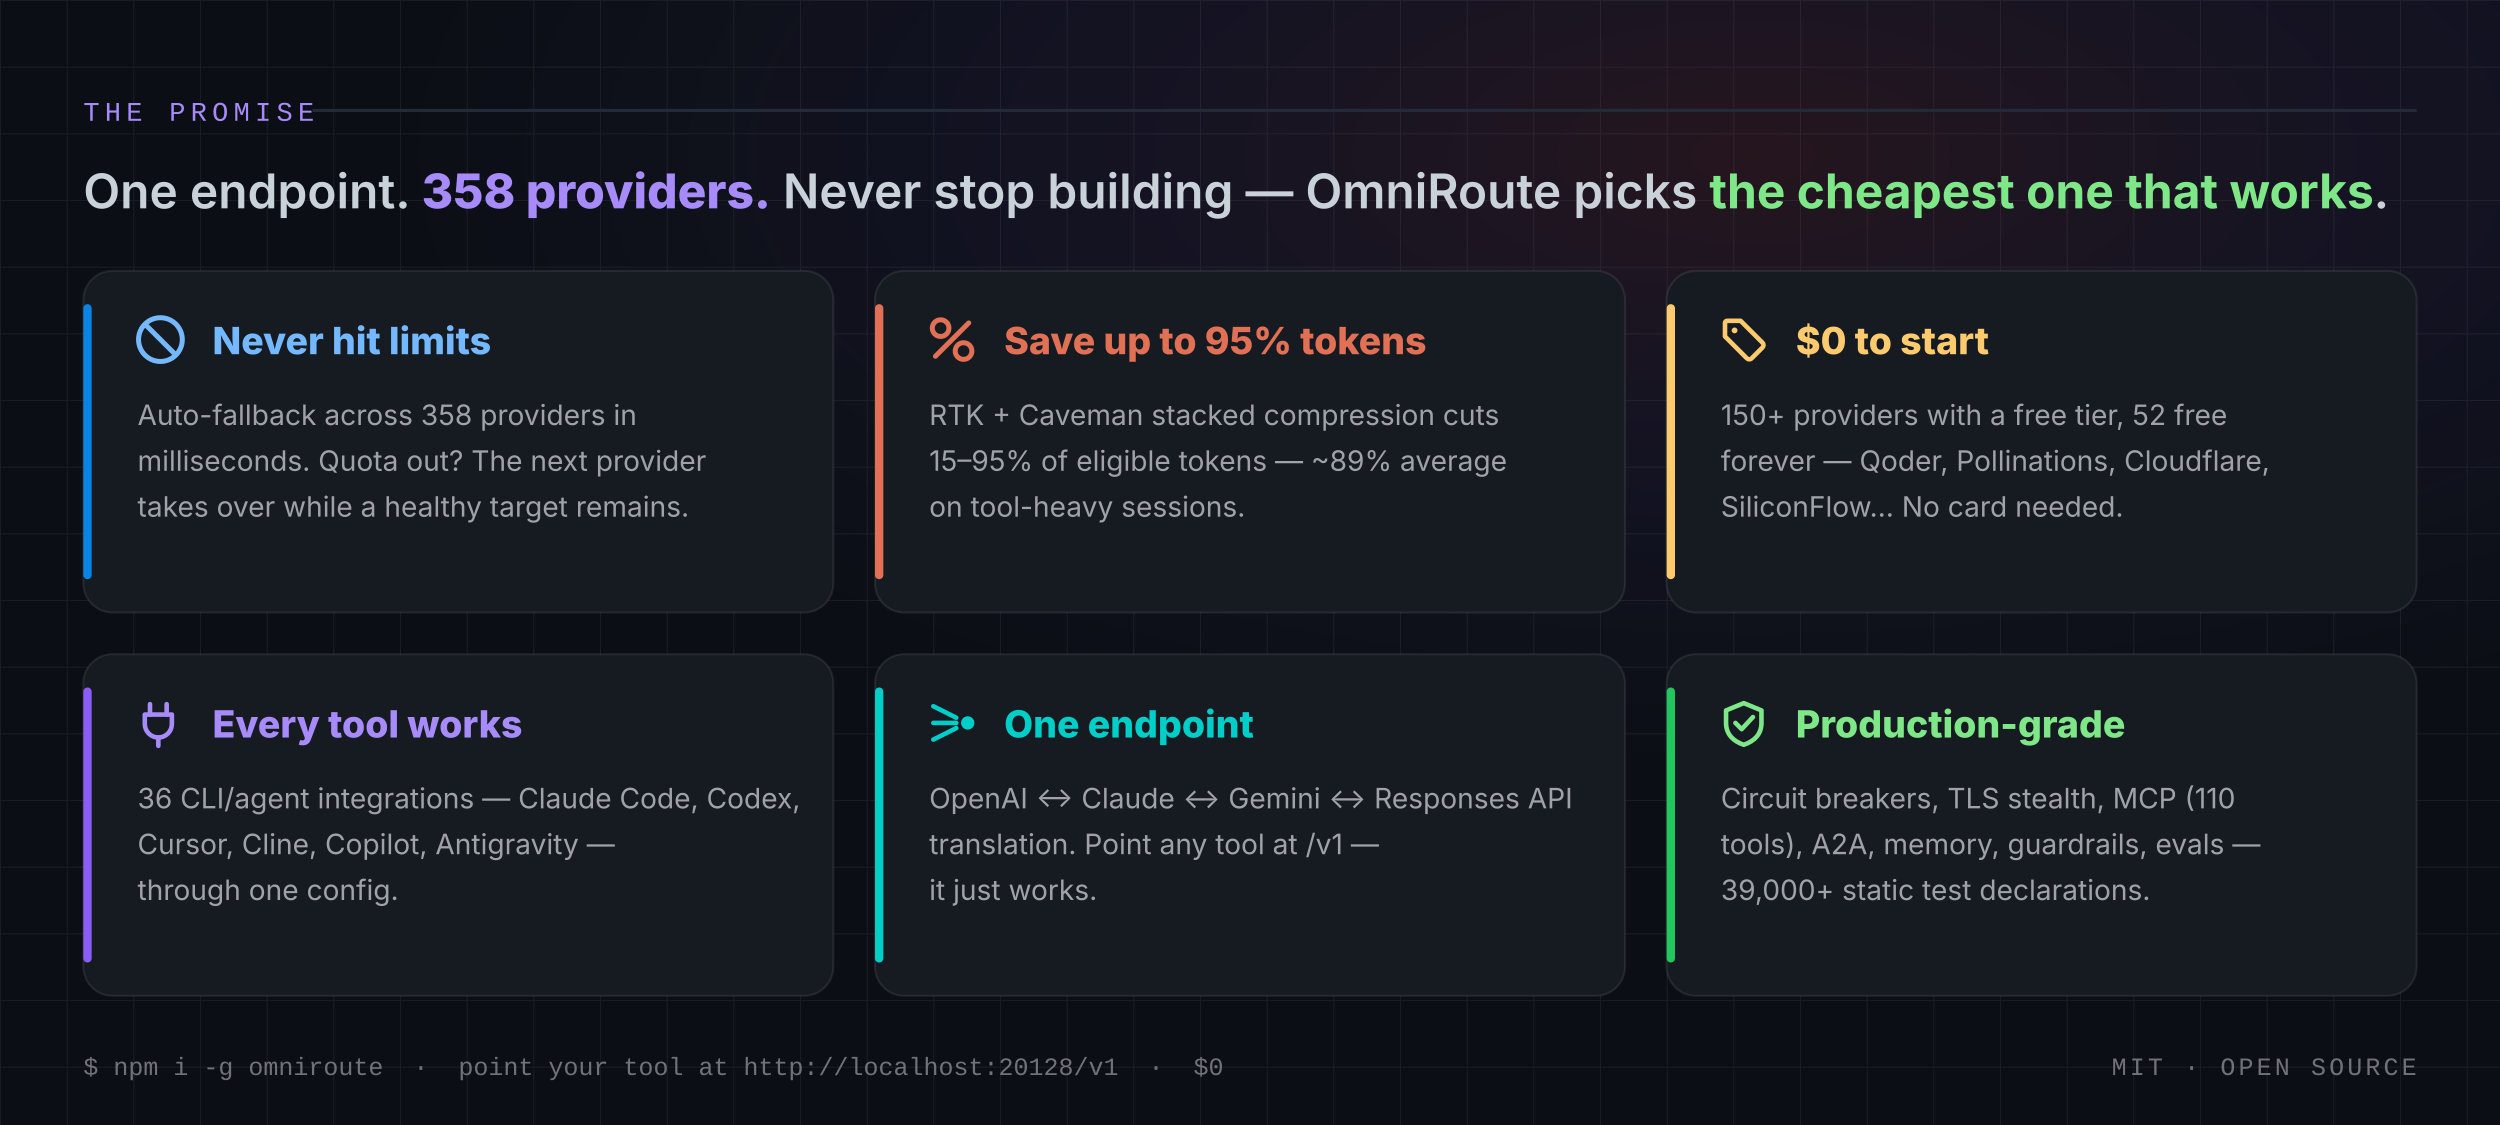
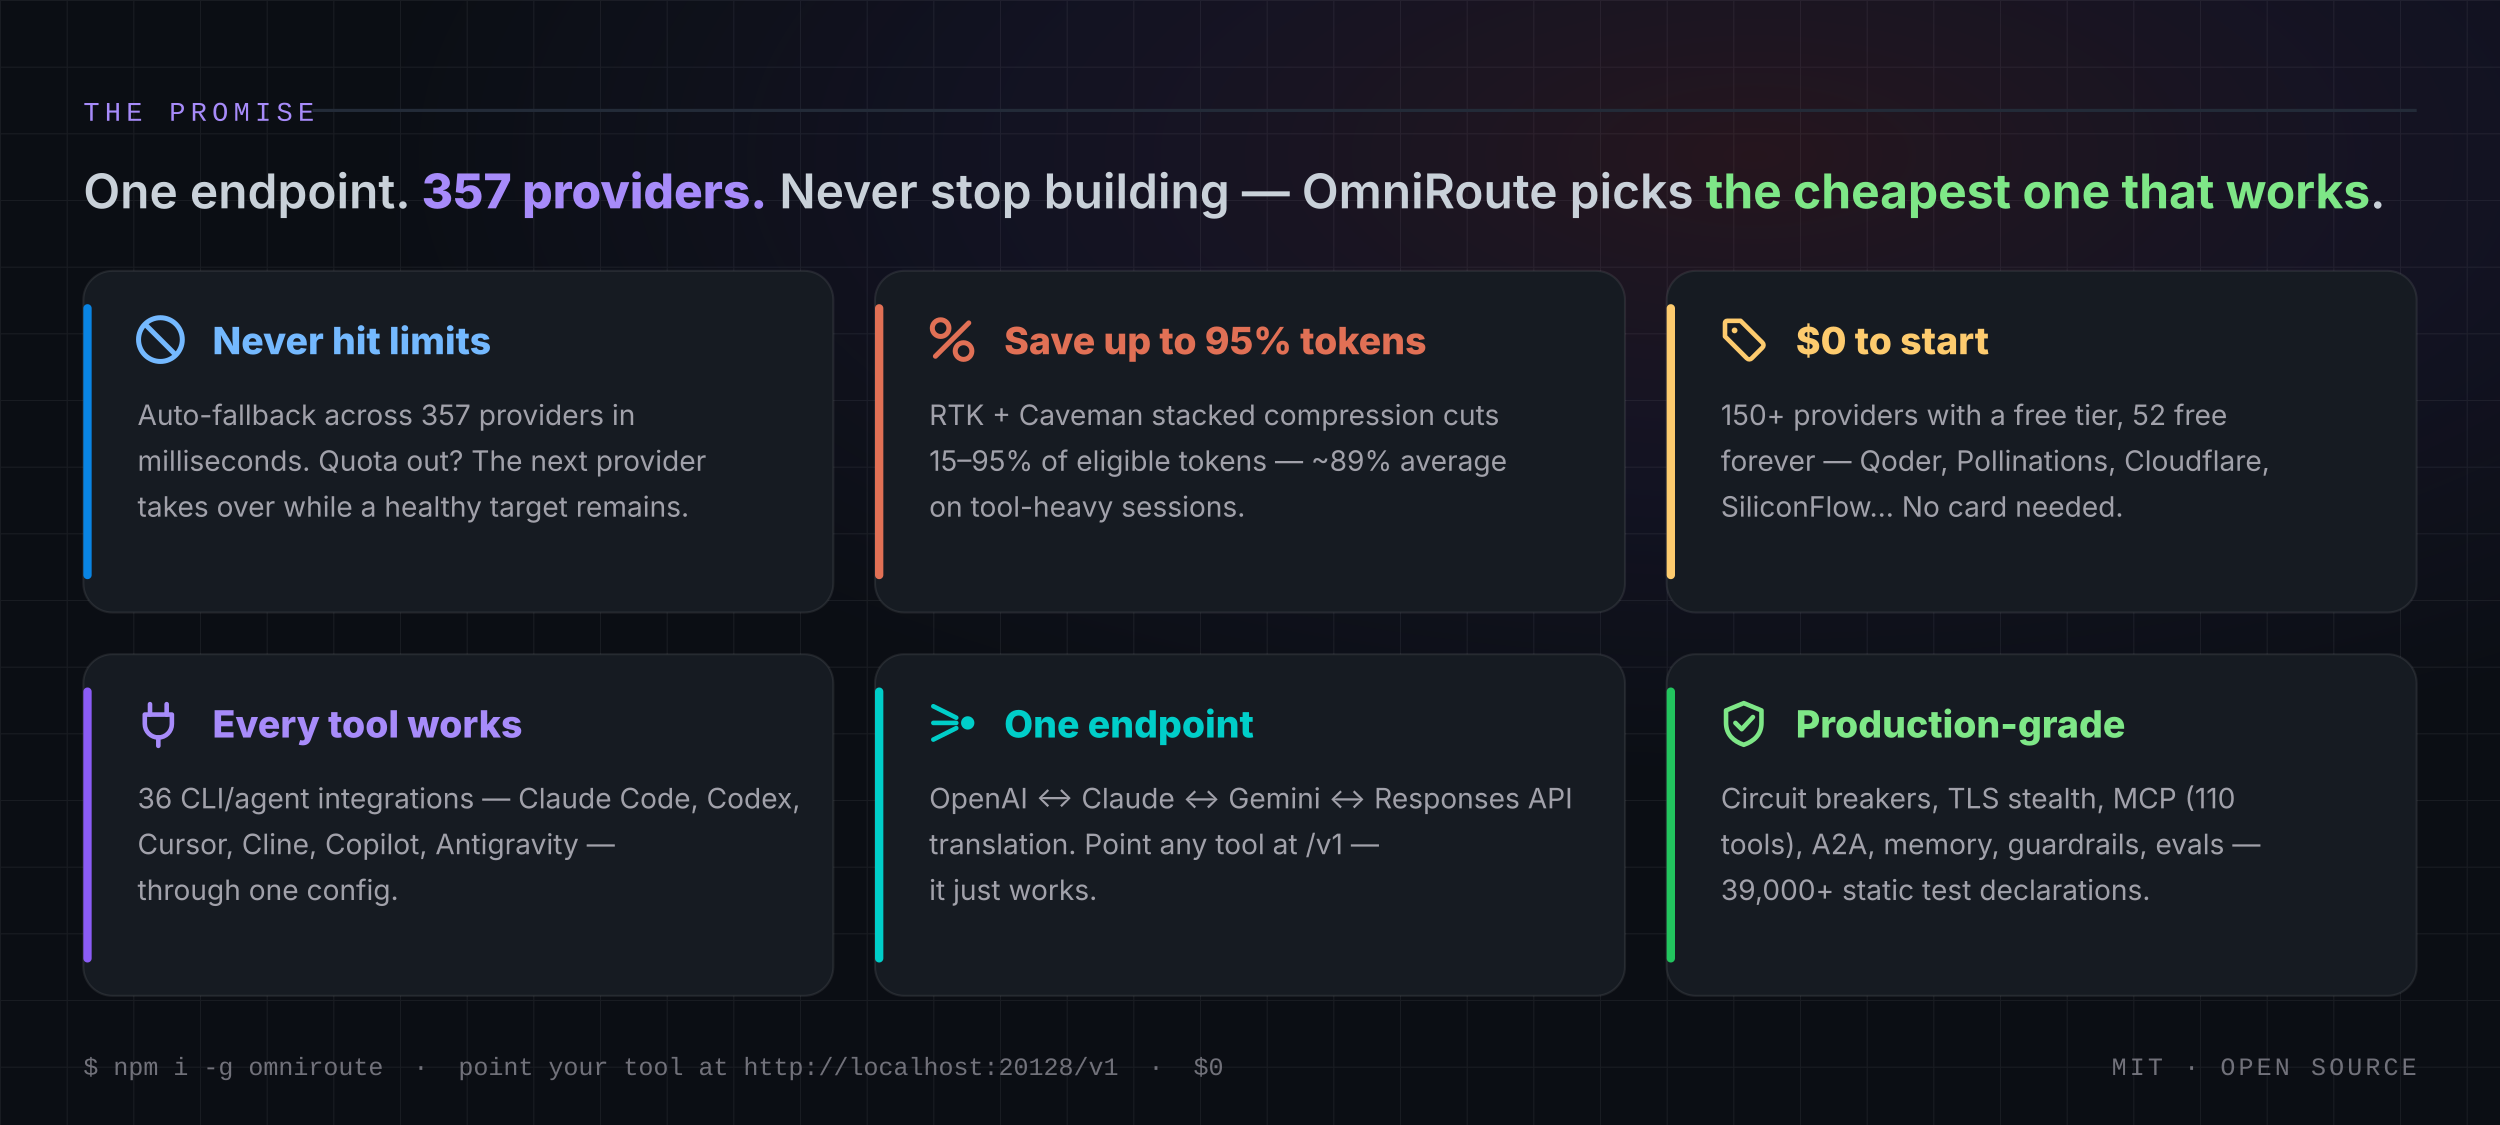
- <svg xmlns="http://www.w3.org/2000/svg" viewBox="0 0 1200 540" role="img" aria-label="The OmniRoute promise: one endpoint and 358 providers. Six pillars. Resilient fallback: automatic routing continues while another healthy target is available. Save up to 95 percent of eligible tokens: RTK plus Caveman stacked compression averages about 89 percent on tool-heavy sessions. Zero dollars to start: 150+ providers with a free tier and 52 recurring or keyless free-forever providers. Every tool works: 36 CLI and agent integration records, including Claude Code, Codex, Cursor, Cline, Copilot and Antigravity, through one config. One endpoint: OpenAI, Claude, Gemini and Responses API translation at /v1. Production controls: circuit breakers, TLS stealth, MCP with 110 tools, A2A, memory, guardrails, evals, and 39,000+ static test declarations across 5,100+ tracked test files.">
+ <svg xmlns="http://www.w3.org/2000/svg" viewBox="0 0 1200 540" role="img" aria-label="The OmniRoute promise: one endpoint and 357 providers. Six pillars. Resilient fallback: automatic routing continues while another healthy target is available. Save up to 95 percent of eligible tokens: RTK plus Caveman stacked compression averages about 89 percent on tool-heavy sessions. Zero dollars to start: 150+ providers with a free tier and 52 recurring or keyless free-forever providers. Every tool works: 36 CLI and agent integration records, including Claude Code, Codex, Cursor, Cline, Copilot and Antigravity, through one config. One endpoint: OpenAI, Claude, Gemini and Responses API translation at /v1. Production controls: circuit breakers, TLS stealth, MCP with 110 tools, A2A, memory, guardrails, evals, and 39,000+ static test declarations across 5,100+ tracked test files.">
  <defs>
    <pattern id="gridPaperP" width="32" height="32" patternUnits="userSpaceOnUse">
      <path d="M 32 0 L 0 0 0 32" fill="none" stroke="#ffffff" stroke-opacity="0.06" stroke-width="1" />
    </pattern>
    <radialGradient id="bgGlowP" cx="70%" cy="14%" r="55%">
      <stop offset="0%" stop-color="#e54d5e" stop-opacity="0.12" />
      <stop offset="55%" stop-color="#8b5cf6" stop-opacity="0.06" />
      <stop offset="100%" stop-color="#6366f1" stop-opacity="0" />
    </radialGradient>
  </defs>
  <rect width="1200" height="540" fill="#0b0e14" />
  <rect width="1200" height="540" fill="url(#gridPaperP)" />
  <rect width="1200" height="540" fill="url(#bgGlowP)" />
  <g>
    <text x="40" y="58" font-family="Consolas, 'Courier New', monospace" font-size="13" letter-spacing="2.5" fill="#a78bfa">THE PROMISE</text>
    <line x1="150" y1="53" x2="1160" y2="53" stroke="#232b38" stroke-width="1.5" />
  </g>
  <g>
-     <text x="40" y="100" font-family="Inter, 'Segoe UI', Arial, Helvetica, system-ui, sans-serif" font-size="23" font-weight="600" fill="#c9d1d9">One endpoint. <tspan fill="#a78bfa" font-weight="800">358 providers.</tspan> Never stop building — OmniRoute picks <tspan fill="#7ee787" font-weight="700">the cheapest one that works</tspan>.</text>
+     <text x="40" y="100" font-family="Inter, 'Segoe UI', Arial, Helvetica, system-ui, sans-serif" font-size="23" font-weight="600" fill="#c9d1d9">One endpoint. <tspan fill="#a78bfa" font-weight="800">357 providers.</tspan> Never stop building — OmniRoute picks <tspan fill="#7ee787" font-weight="700">the cheapest one that works</tspan>.</text>
  </g>
  <g font-family="Inter, 'Segoe UI', Arial, Helvetica, system-ui, sans-serif">
    <g>
      <rect x="40" y="130" width="360" height="164" rx="14" fill="#161b22" stroke="#ffffff" stroke-opacity="0.08" stroke-width="1" />
      <rect x="40" y="130" width="360" height="164" rx="14" fill="none" stroke="#74b9ff" stroke-width="1.5" opacity="0">
        <animate attributeName="opacity" values="0;0.9;0;0" keyTimes="0;0.055;0.12;1" dur="12s" begin="3s" repeatCount="indefinite" />
      </rect>
      <rect x="40" y="146" width="4" height="132" rx="2" fill="#0984e3" />
      <g transform="translate(66,152)" stroke="#74b9ff" stroke-width="2.4" fill="none" stroke-linecap="round">
        <circle cx="11" cy="11" r="10.5" />
        <line x1="3.9" y1="3.9" x2="18.1" y2="18.1" />
      </g>
      <text x="102" y="170" font-size="18" font-weight="800" fill="#74b9ff">Never hit limits</text>
-       <text x="66" y="204" font-size="13.5" fill="#a1a1aa">Auto-fallback across 358 providers in</text>
+       <text x="66" y="204" font-size="13.5" fill="#a1a1aa">Auto-fallback across 357 providers in</text>
      <text x="66" y="226" font-size="13.5" fill="#a1a1aa">milliseconds. Quota out? The next provider</text>
      <text x="66" y="248" font-size="13.5" fill="#a1a1aa">takes over while a healthy target remains.</text>
    </g>
    <g>
      <rect x="420" y="130" width="360" height="164" rx="14" fill="#161b22" stroke="#ffffff" stroke-opacity="0.08" stroke-width="1" />
      <rect x="420" y="130" width="360" height="164" rx="14" fill="none" stroke="#e17055" stroke-width="1.5" opacity="0">
        <animate attributeName="opacity" values="0;0;0.9;0;0" keyTimes="0;0.167;0.222;0.287;1" dur="12s" begin="3s" repeatCount="indefinite" />
      </rect>
      <rect x="420" y="146" width="4" height="132" rx="2" fill="#e17055" />
      <g transform="translate(446,152)" stroke="#e17055" stroke-width="2.4" fill="none" stroke-linecap="round">
        <circle cx="5.5" cy="5.5" r="4" />
        <circle cx="16.5" cy="16.5" r="4" />
        <line x1="19" y1="3" x2="3" y2="19" />
      </g>
      <text x="482" y="170" font-size="18" font-weight="800" fill="#e17055">Save up to 95% tokens</text>
      <text x="446" y="204" font-size="13.5" fill="#a1a1aa">RTK + Caveman stacked compression cuts</text>
      <text x="446" y="226" font-size="13.5" fill="#a1a1aa">15–95% of eligible tokens — ~89% average</text>
      <text x="446" y="248" font-size="13.5" fill="#a1a1aa">on tool-heavy sessions.</text>
    </g>
    <g>
      <rect x="800" y="130" width="360" height="164" rx="14" fill="#161b22" stroke="#ffffff" stroke-opacity="0.08" stroke-width="1" />
      <rect x="800" y="130" width="360" height="164" rx="14" fill="none" stroke="#fdcb6e" stroke-width="1.5" opacity="0">
        <animate attributeName="opacity" values="0;0;0.9;0;0" keyTimes="0;0.334;0.389;0.454;1" dur="12s" begin="3s" repeatCount="indefinite" />
      </rect>
      <rect x="800" y="146" width="4" height="132" rx="2" fill="#fdcb6e" />
      <g transform="translate(826,152)" stroke="#fdcb6e" stroke-width="2.2" fill="none" stroke-linecap="round" stroke-linejoin="round">
        <path d="M 2,9.5 L 2,3 A 1,1 0 0 1 3,2 L 9.5,2 L 20,12.5 A 1.6,1.6 0 0 1 20,14.8 L 14.8,20 A 1.6,1.6 0 0 1 12.5,20 Z" />
        <circle cx="6.6" cy="6.6" r="1.4" fill="#fdcb6e" stroke="none" />
      </g>
      <text x="862" y="170" font-size="18" font-weight="800" fill="#fdcb6e">$0 to start</text>
      <text x="826" y="204" font-size="13.5" fill="#a1a1aa">150+ providers with a free tier, 52 free</text>
      <text x="826" y="226" font-size="13.5" fill="#a1a1aa">forever — Qoder, Pollinations, Cloudflare,</text>
      <text x="826" y="248" font-size="13.5" fill="#a1a1aa">SiliconFlow… No card needed.</text>
    </g>
    <g>
      <rect x="40" y="314" width="360" height="164" rx="14" fill="#161b22" stroke="#ffffff" stroke-opacity="0.08" stroke-width="1" />
      <rect x="40" y="314" width="360" height="164" rx="14" fill="none" stroke="#a78bfa" stroke-width="1.5" opacity="0">
        <animate attributeName="opacity" values="0;0;0.9;0;0" keyTimes="0;0.5;0.555;0.62;1" dur="12s" begin="3s" repeatCount="indefinite" />
      </rect>
      <rect x="40" y="330" width="4" height="132" rx="2" fill="#8b5cf6" />
      <g transform="translate(66,336)" stroke="#a78bfa" stroke-width="2.2" fill="none" stroke-linecap="round" stroke-linejoin="round">
        <path d="M 6,2 L 6,7 M 14,2 L 14,7" />
        <path d="M 3.5,7 L 16.5,7 L 16.5,11.5 A 6.5,6.5 0 0 1 10,18 A 6.5,6.5 0 0 1 3.5,11.5 Z" />
        <path d="M 10,18 L 10,22" />
      </g>
      <text x="102" y="354" font-size="18" font-weight="800" fill="#a78bfa">Every tool works</text>
      <text x="66" y="388" font-size="13.5" fill="#a1a1aa">36 CLI/agent integrations — Claude Code, Codex,</text>
      <text x="66" y="410" font-size="13.5" fill="#a1a1aa">Cursor, Cline, Copilot, Antigravity —</text>
      <text x="66" y="432" font-size="13.5" fill="#a1a1aa">through one config.</text>
    </g>
    <g>
      <rect x="420" y="314" width="360" height="164" rx="14" fill="#161b22" stroke="#ffffff" stroke-opacity="0.08" stroke-width="1" />
      <rect x="420" y="314" width="360" height="164" rx="14" fill="none" stroke="#00cec9" stroke-width="1.5" opacity="0">
        <animate attributeName="opacity" values="0;0;0.9;0;0" keyTimes="0;0.667;0.722;0.787;1" dur="12s" begin="3s" repeatCount="indefinite" />
      </rect>
      <rect x="420" y="330" width="4" height="132" rx="2" fill="#00cec9" />
      <g transform="translate(446,336)" stroke="#00cec9" stroke-width="2.2" fill="none" stroke-linecap="round">
        <path d="M 2,3 L 13,8.5 M 2,11 L 13,11 M 2,19 L 13,13.5" />
        <circle cx="18.5" cy="11" r="3.2" fill="#00cec9" stroke="none" />
      </g>
      <text x="482" y="354" font-size="18" font-weight="800" fill="#00cec9">One endpoint</text>
      <text x="446" y="388" font-size="13.5" fill="#a1a1aa">OpenAI ↔ Claude ↔ Gemini ↔ Responses API</text>
      <text x="446" y="410" font-size="13.5" fill="#a1a1aa">translation. Point any tool at /v1 —</text>
      <text x="446" y="432" font-size="13.5" fill="#a1a1aa">it just works.</text>
    </g>
    <g>
      <rect x="800" y="314" width="360" height="164" rx="14" fill="#161b22" stroke="#ffffff" stroke-opacity="0.08" stroke-width="1" />
      <rect x="800" y="314" width="360" height="164" rx="14" fill="none" stroke="#7ee787" stroke-width="1.5" opacity="0">
        <animate attributeName="opacity" values="0;0;0.9;0;0" keyTimes="0;0.834;0.889;0.954;1" dur="12s" begin="3s" repeatCount="indefinite" />
      </rect>
      <rect x="800" y="330" width="4" height="132" rx="2" fill="#22c55e" />
      <g transform="translate(826,336)" stroke="#7ee787" stroke-width="2.2" fill="none" stroke-linecap="round" stroke-linejoin="round">
        <path d="M 11,1.5 L 19.5,5 L 19.5,11 C 19.5,16.5 16,19.8 11,21.5 C 6,19.8 2.5,16.5 2.5,11 L 2.5,5 Z" />
        <path d="M 7,11 L 10,14 L 15.4,8.2" />
      </g>
      <text x="862" y="354" font-size="18" font-weight="800" fill="#7ee787">Production-grade</text>
      <text x="826" y="388" font-size="13.5" fill="#a1a1aa">Circuit breakers, TLS stealth, MCP (110</text>
      <text x="826" y="410" font-size="13.5" fill="#a1a1aa">tools), A2A, memory, guardrails, evals —</text>
      <text x="826" y="432" font-size="13.5" fill="#a1a1aa">39,000+ static test declarations.</text>
    </g>
  </g>
  <g>
    <text x="40" y="516" font-family="Consolas, 'Courier New', monospace" font-size="12" fill="#71717a">$ npm i -g omniroute  ·  point your tool at http://localhost:20128/v1  ·  $0</text>
    <text x="1160" y="516" text-anchor="end" font-family="Consolas, 'Courier New', monospace" font-size="12" letter-spacing="1.5" fill="#71717a">MIT · OPEN SOURCE</text>
  </g>
</svg>
